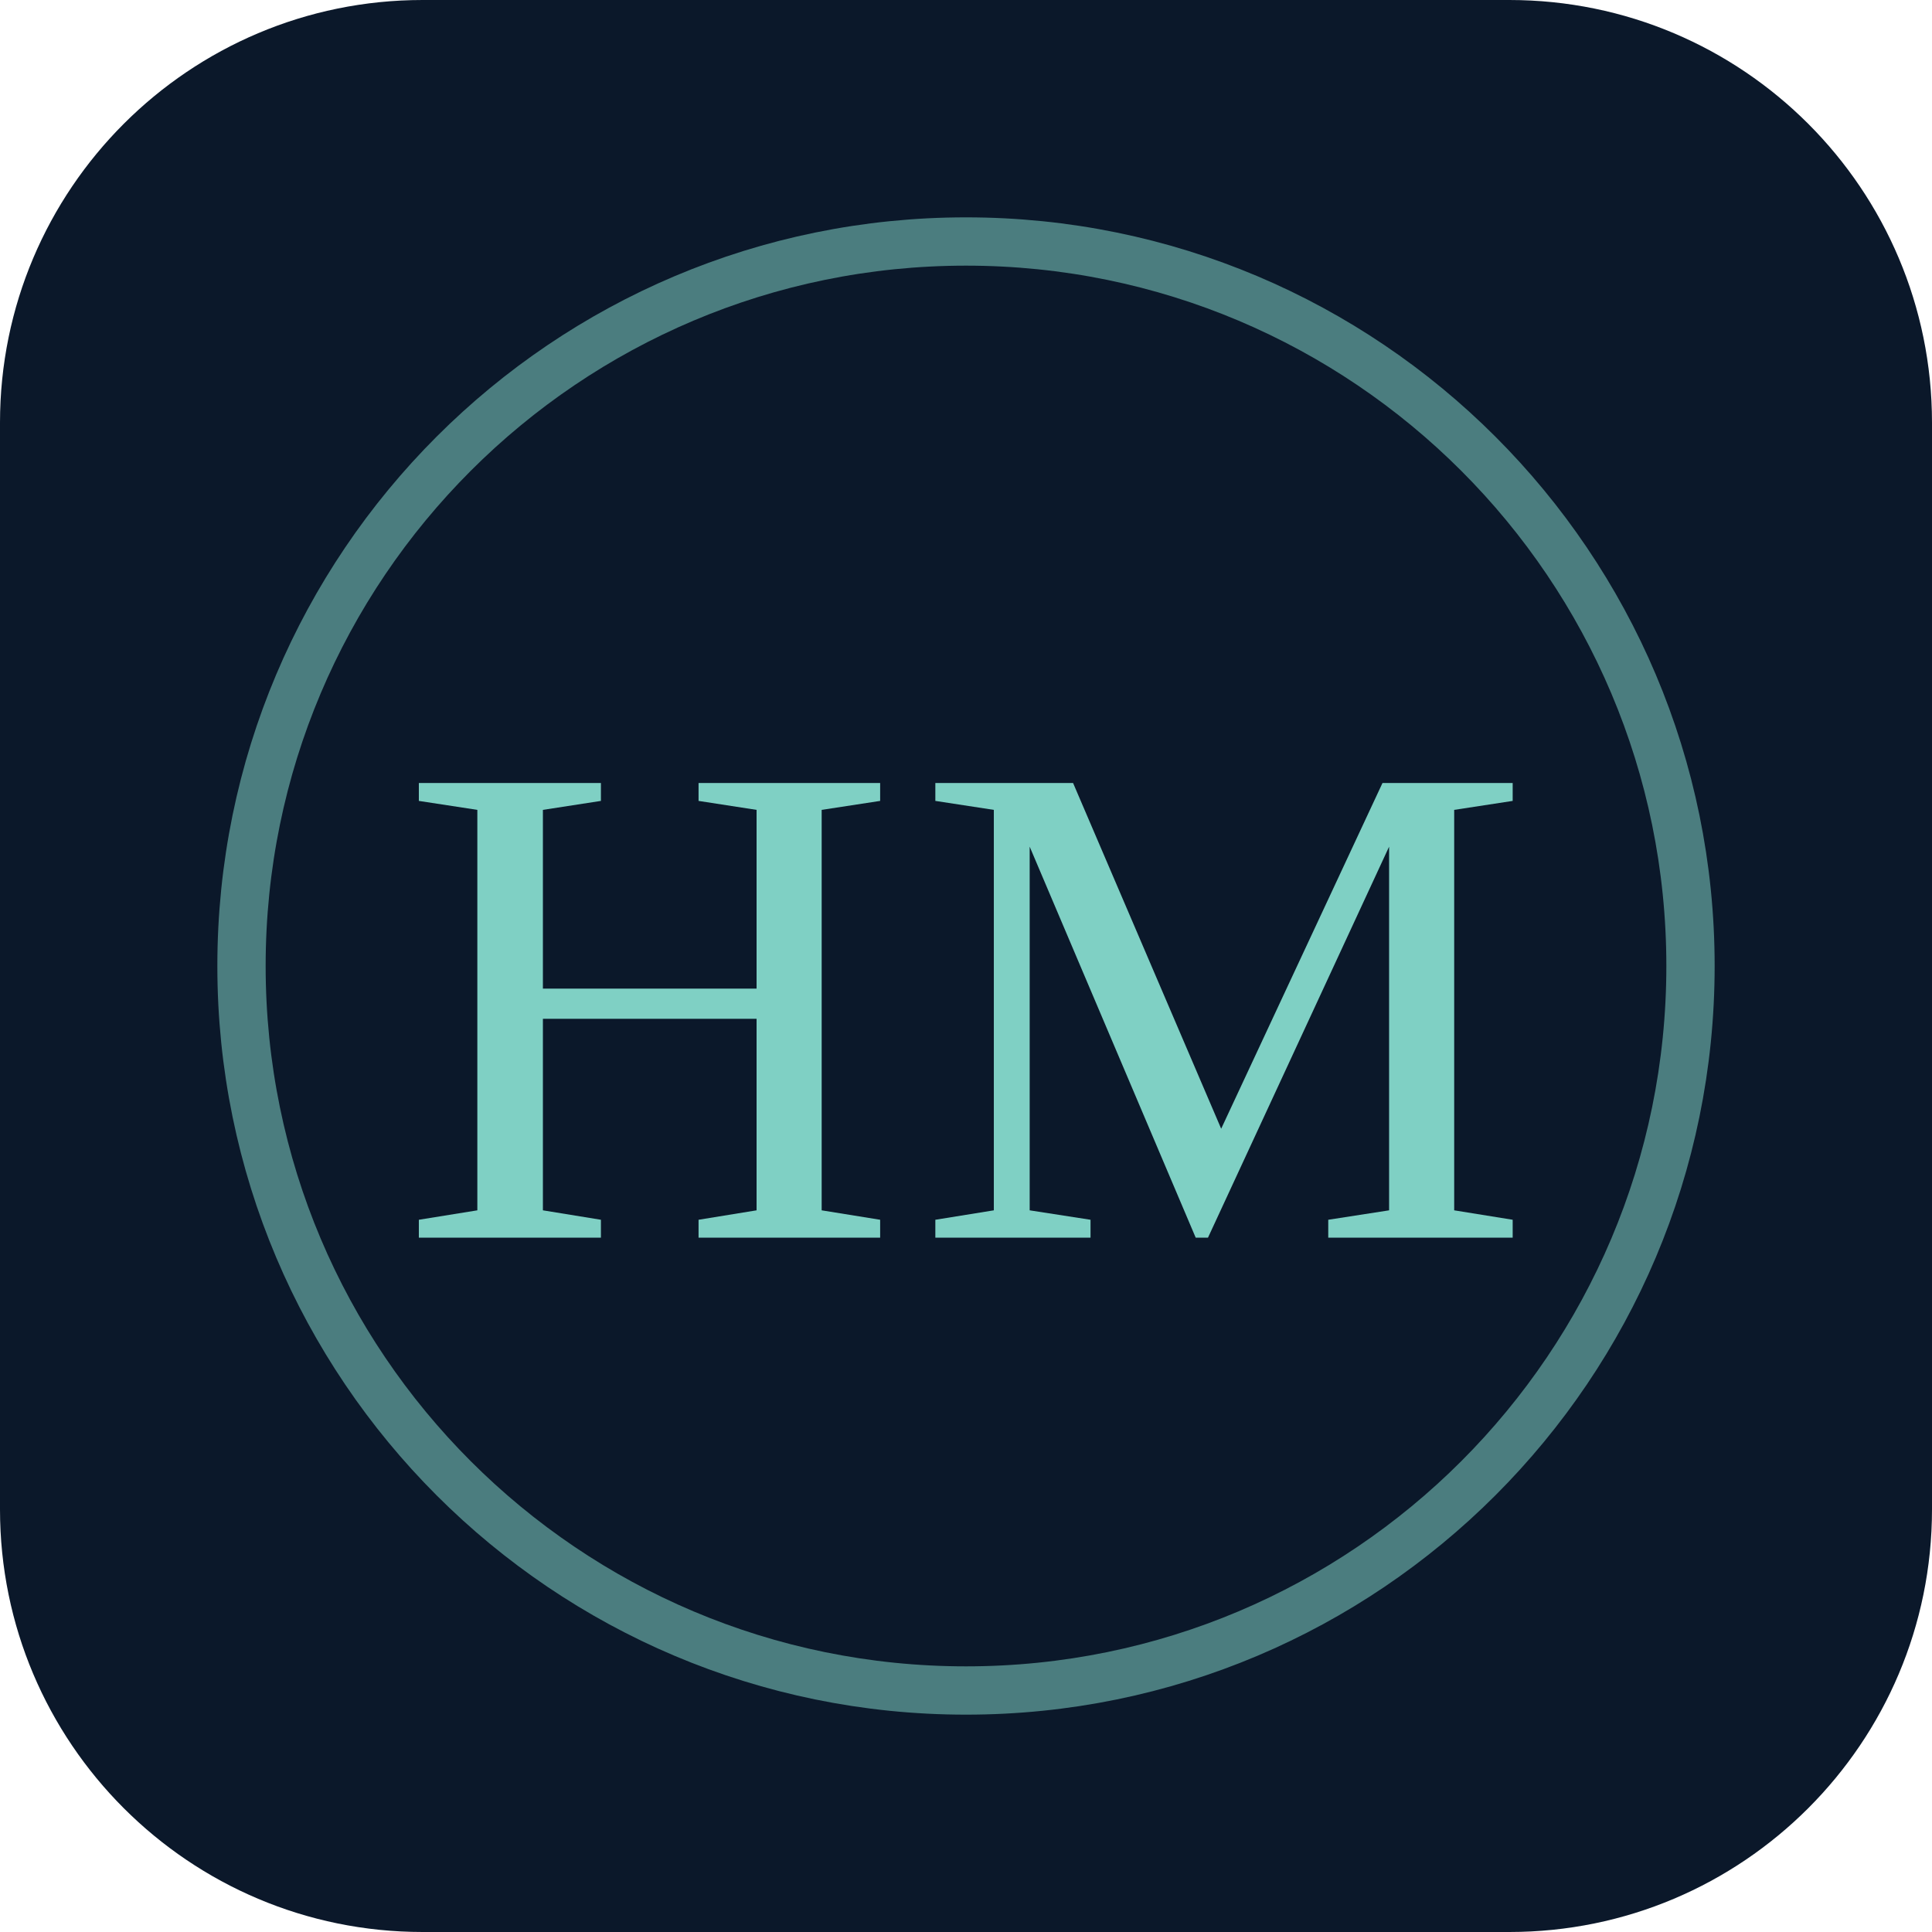
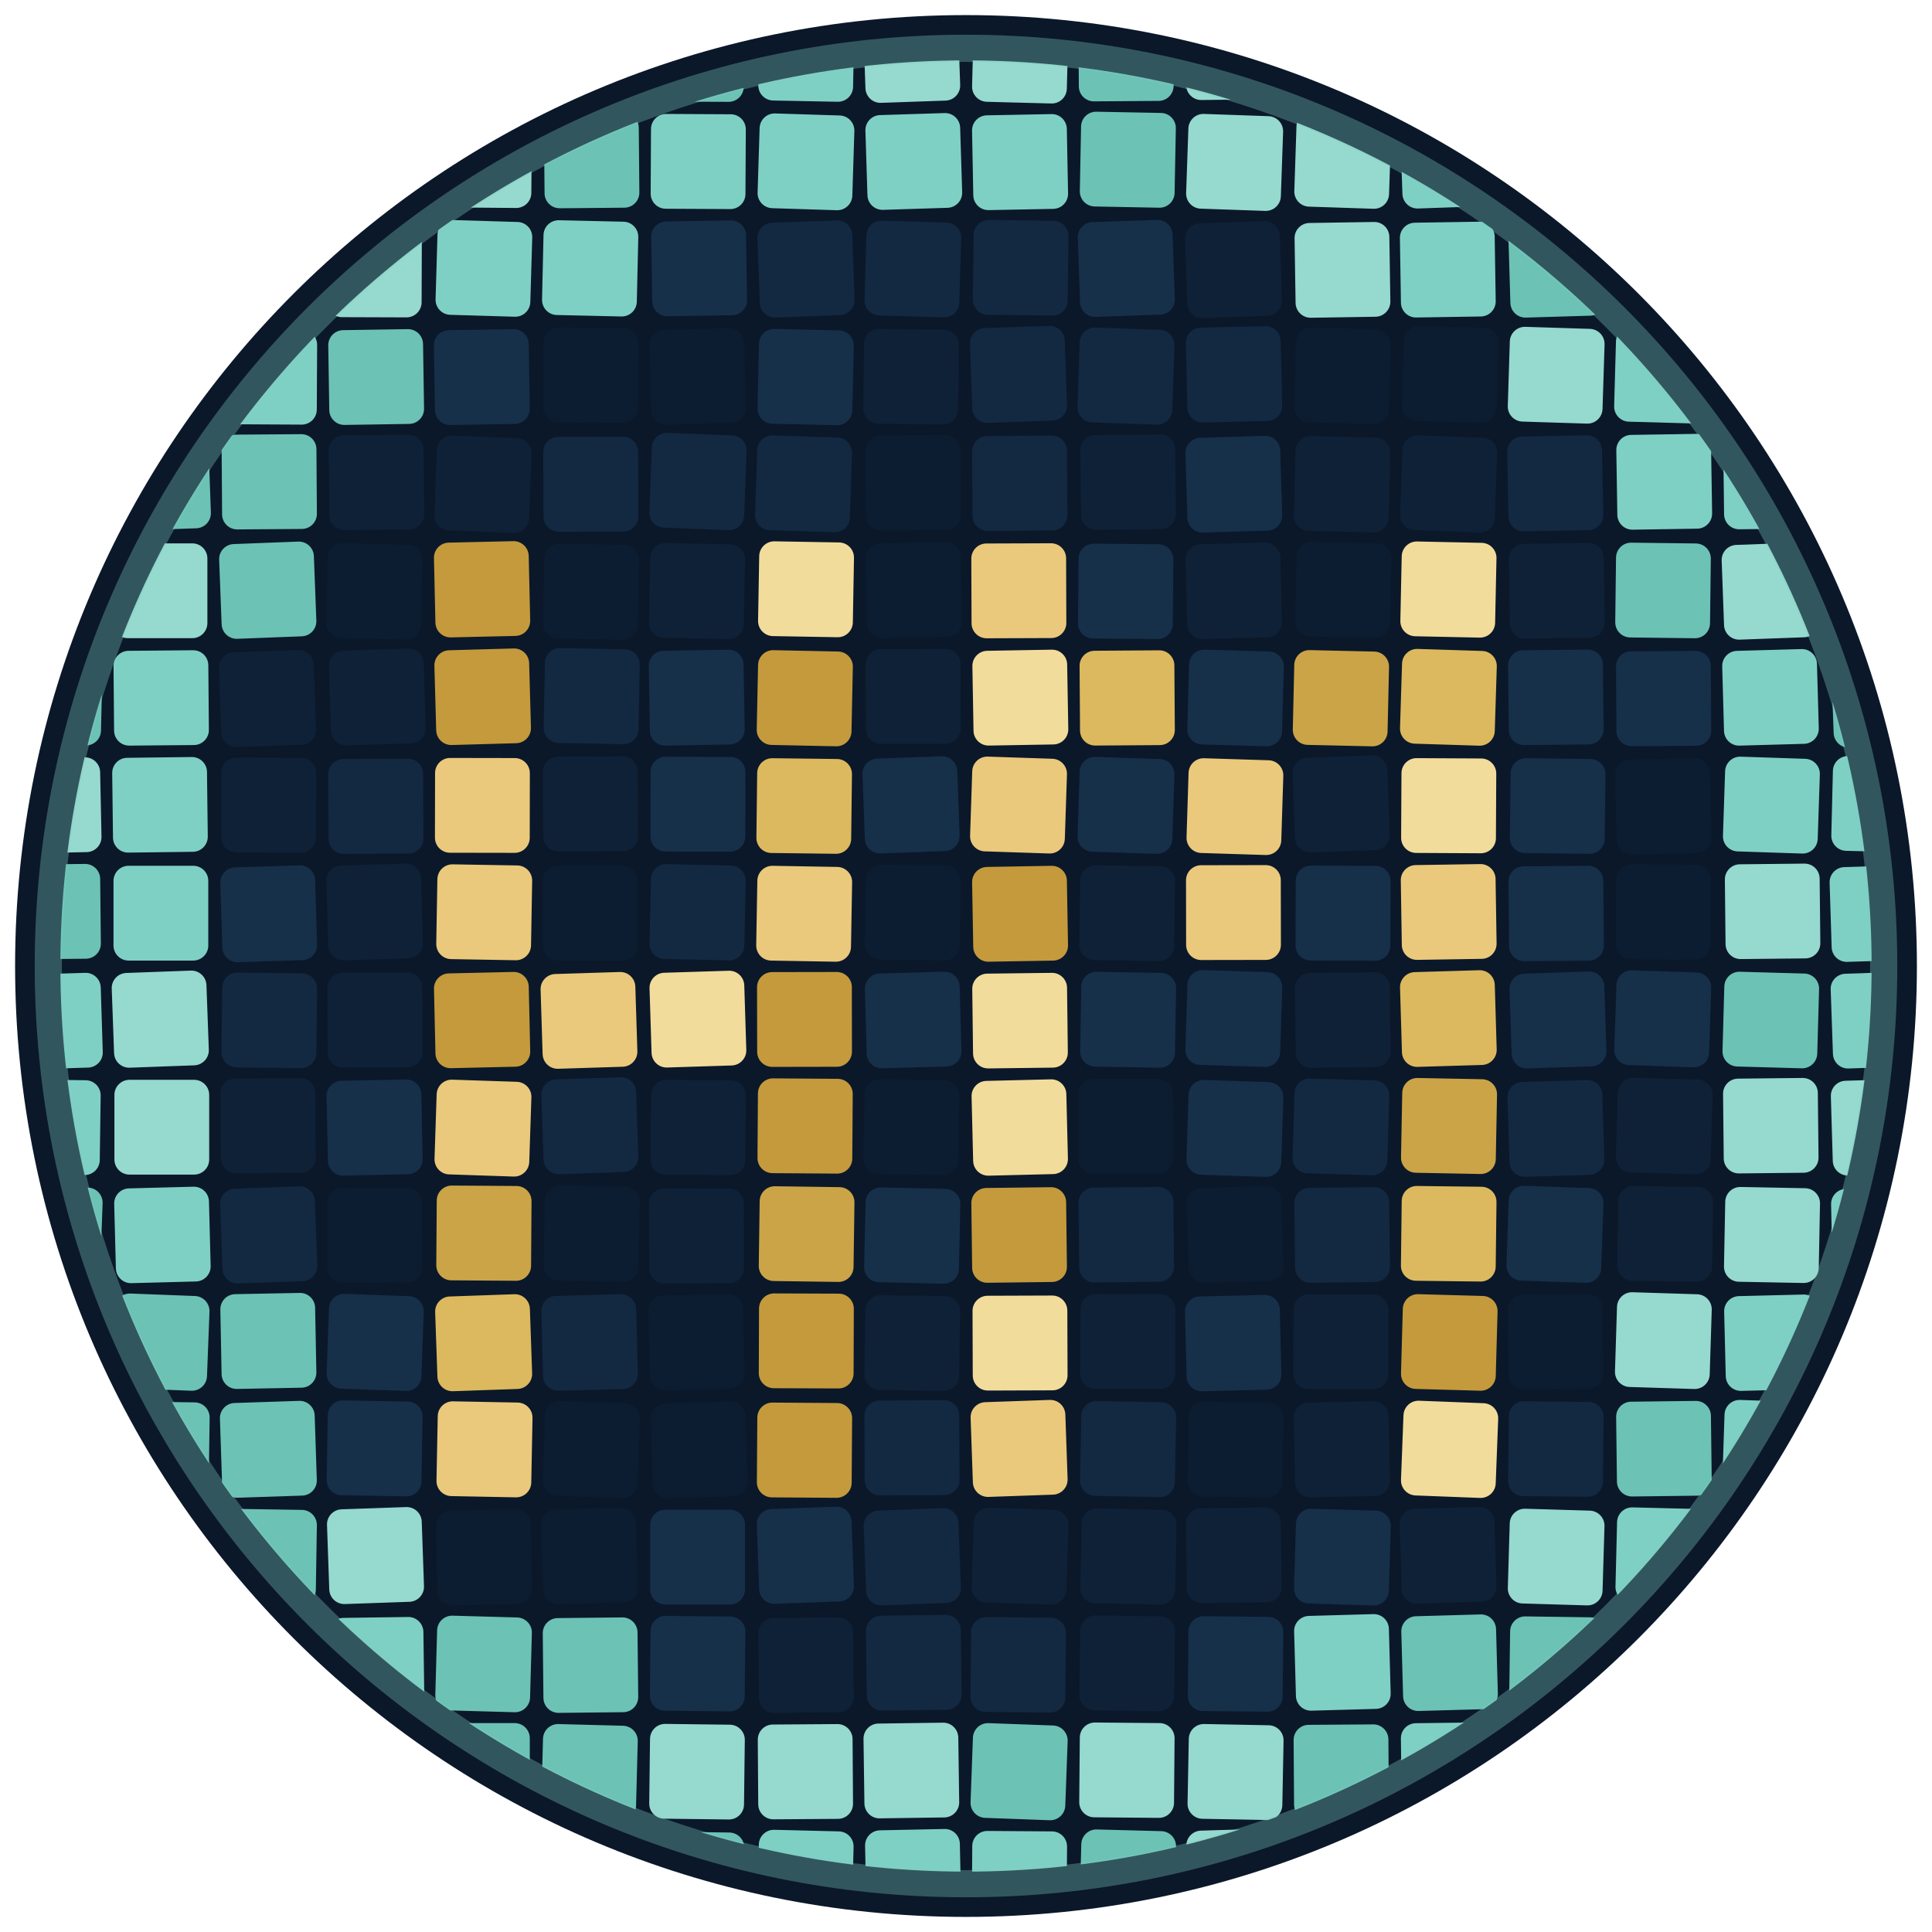
<svg xmlns="http://www.w3.org/2000/svg" viewBox="0 0 64 64" role="img" aria-label="Hannes Meilicke">
-   <rect width="64" height="64" rx="14" fill="#0b182a" />
-   <circle cx="32" cy="32" r="24" fill="none" stroke="#7fd0c4" stroke-opacity="0.55" stroke-width="1.6" />
-   <text x="32" y="41" text-anchor="middle" font-family="Georgia, Times New Roman, serif" font-size="23" letter-spacing="0.5" fill="#7fd0c4">HM</text>
+   <defs>
+     <clipPath id="hm">
+       <circle cx="32" cy="32" r="30" />
+     </clipPath>
+   </defs>
+   <circle cx="32" cy="32" r="31.5" fill="#0b182a" />
+   <g clip-path="url(#hm)">
+     <rect x="21.50" y="0.23" width="3.14" height="3.14" rx="0.5" fill="#6cc2b5" transform="rotate(0.2 23.11 1.78)" />
+     <rect x="25.14" y="0.21" width="3.14" height="3.14" rx="0.5" fill="#7fd0c4" transform="rotate(1.1 26.67 1.78)" />
+     <rect x="28.63" y="0.23" width="3.14" height="3.14" rx="0.5" fill="#96d9cf" transform="rotate(-2.0 30.22 1.78)" />
+     <rect x="32.23" y="0.26" width="3.14" height="3.14" rx="0.5" fill="#96d9cf" transform="rotate(1.5 33.78 1.78)" />
+     <rect x="35.73" y="0.21" width="3.14" height="3.14" rx="0.5" fill="#6cc2b5" transform="rotate(-0.4 37.33 1.78)" />
+     <rect x="39.28" y="0.16" width="3.14" height="3.14" rx="0.5" fill="#96d9cf" transform="rotate(-0.7 40.89 1.78)" />
+     <rect x="14.47" y="3.74" width="3.14" height="3.14" rx="0.5" fill="#96d9cf" transform="rotate(0.5 16.00 5.33)" />
+     <rect x="18.03" y="3.75" width="3.14" height="3.14" rx="0.5" fill="#6cc2b5" transform="rotate(-0.5 19.56 5.33)" />
+     <rect x="21.56" y="3.78" width="3.14" height="3.14" rx="0.5" fill="#7fd0c4" transform="rotate(0.3 23.11 5.33)" />
+     <rect x="25.13" y="3.79" width="3.14" height="3.14" rx="0.5" fill="#7fd0c4" transform="rotate(1.8 26.67 5.33)" />
+     <rect x="28.70" y="3.78" width="3.14" height="3.14" rx="0.5" fill="#7fd0c4" transform="rotate(-1.8 30.22 5.33)" />
+     <rect x="32.22" y="3.80" width="3.14" height="3.14" rx="0.5" fill="#7fd0c4" transform="rotate(-1.1 33.78 5.33)" />
+     <rect x="35.79" y="3.72" width="3.14" height="3.14" rx="0.5" fill="#6cc2b5" transform="rotate(1.1 37.33 5.33)" />
+     <rect x="39.33" y="3.81" width="3.14" height="3.14" rx="0.5" fill="#96d9cf" transform="rotate(2.0 40.89 5.33)" />
+     <rect x="42.91" y="3.74" width="3.14" height="3.14" rx="0.5" fill="#96d9cf" transform="rotate(1.9 44.44 5.33)" />
+     <rect x="46.42" y="3.73" width="3.14" height="3.14" rx="0.5" fill="#7fd0c4" transform="rotate(-2.0 48.00 5.33)" />
+     <rect x="10.83" y="7.37" width="3.14" height="3.14" rx="0.5" fill="#96d9cf" transform="rotate(0.2 12.44 8.89)" />
+     <rect x="14.46" y="7.32" width="3.14" height="3.14" rx="0.5" fill="#7fd0c4" transform="rotate(1.7 16.00 8.89)" />
+     <rect x="17.98" y="7.32" width="3.14" height="3.14" rx="0.5" fill="#7fd0c4" transform="rotate(1.3 19.56 8.89)" />
+     <rect x="21.59" y="7.32" width="3.14" height="3.14" rx="0.5" fill="#16304a" transform="rotate(-0.9 23.11 8.89)" />
+     <rect x="25.13" y="7.34" width="3.14" height="3.14" rx="0.5" fill="#132941" transform="rotate(-2.1 26.67 8.89)" />
+     <rect x="28.67" y="7.34" width="3.14" height="3.14" rx="0.5" fill="#132941" transform="rotate(1.7 30.22 8.89)" />
+     <rect x="32.24" y="7.30" width="3.14" height="3.14" rx="0.5" fill="#132941" transform="rotate(0.7 33.78 8.89)" />
+     <rect x="35.74" y="7.32" width="3.14" height="3.14" rx="0.5" fill="#16304a" transform="rotate(-2.0 37.33 8.89)" />
+     <rect x="39.29" y="7.36" width="3.14" height="3.14" rx="0.5" fill="#0f2137" transform="rotate(-2.0 40.89 8.89)" />
+     <rect x="42.90" y="7.37" width="3.14" height="3.14" rx="0.5" fill="#96d9cf" transform="rotate(-0.9 44.44 8.89)" />
+     <rect x="46.39" y="7.36" width="3.14" height="3.14" rx="0.5" fill="#7fd0c4" transform="rotate(-0.9 48.00 8.89)" />
+     <rect x="50.00" y="7.35" width="3.14" height="3.14" rx="0.5" fill="#6cc2b5" transform="rotate(-1.7 51.56 8.89)" />
+     <rect x="7.36" y="10.92" width="3.14" height="3.14" rx="0.5" fill="#7fd0c4" transform="rotate(0.3 8.89 12.44)" />
+     <rect x="10.89" y="10.92" width="3.14" height="3.14" rx="0.5" fill="#6cc2b5" transform="rotate(-0.9 12.44 12.44)" />
+     <rect x="14.39" y="10.92" width="3.14" height="3.14" rx="0.5" fill="#16304a" transform="rotate(-0.9 16.00 12.44)" />
+     <rect x="18.00" y="10.86" width="3.14" height="3.14" rx="0.5" fill="#0c1d31" transform="rotate(0.3 19.56 12.44)" />
+     <rect x="21.54" y="10.90" width="3.14" height="3.14" rx="0.5" fill="#0c1d31" transform="rotate(-1.6 23.11 12.44)" />
+     <rect x="25.12" y="10.92" width="3.14" height="3.14" rx="0.5" fill="#16304a" transform="rotate(1.3 26.67 12.44)" />
+     <rect x="28.61" y="10.91" width="3.14" height="3.14" rx="0.5" fill="#0f2137" transform="rotate(0.7 30.22 12.44)" />
+     <rect x="32.17" y="10.83" width="3.14" height="3.14" rx="0.5" fill="#132941" transform="rotate(-2.0 33.78 12.44)" />
+     <rect x="35.73" y="10.89" width="3.14" height="3.14" rx="0.5" fill="#132941" transform="rotate(2.0 37.33 12.44)" />
+     <rect x="39.31" y="10.83" width="3.14" height="3.14" rx="0.5" fill="#132941" transform="rotate(-1.3 40.89 12.44)" />
+     <rect x="42.90" y="10.88" width="3.14" height="3.14" rx="0.5" fill="#0c1d31" transform="rotate(1.6 44.44 12.44)" />
+     <rect x="46.47" y="10.83" width="3.14" height="3.14" rx="0.5" fill="#0c1d31" transform="rotate(1.6 48.00 12.44)" />
+     <rect x="49.98" y="10.86" width="3.14" height="3.14" rx="0.5" fill="#96d9cf" transform="rotate(1.8 51.56 12.44)" />
+     <rect x="53.50" y="10.86" width="3.14" height="3.14" rx="0.5" fill="#7fd0c4" transform="rotate(1.6 55.11 12.44)" />
+     <rect x="3.81" y="14.40" width="3.14" height="3.14" rx="0.5" fill="#6cc2b5" transform="rotate(-2.0 5.33 16.00)" />
+     <rect x="7.35" y="14.39" width="3.14" height="3.14" rx="0.5" fill="#6cc2b5" transform="rotate(-0.4 8.89 16.00)" />
+     <rect x="10.90" y="14.41" width="3.14" height="3.14" rx="0.5" fill="#0f2137" transform="rotate(-0.6 12.44 16.00)" />
+     <rect x="14.43" y="14.47" width="3.14" height="3.14" rx="0.5" fill="#0f2137" transform="rotate(2.2 16.00 16.00)" />
+     <rect x="18.00" y="14.47" width="3.14" height="3.14" rx="0.5" fill="#132941" transform="rotate(-0.2 19.56 16.00)" />
+     <rect x="21.55" y="14.38" width="3.14" height="3.14" rx="0.5" fill="#132941" transform="rotate(2.2 23.11 16.00)" />
+     <rect x="25.05" y="14.46" width="3.14" height="3.14" rx="0.5" fill="#132941" transform="rotate(1.9 26.67 16.00)" />
+     <rect x="28.68" y="14.42" width="3.14" height="3.14" rx="0.5" fill="#0c1d31" transform="rotate(-0.5 30.22 16.00)" />
+     <rect x="32.21" y="14.44" width="3.14" height="3.14" rx="0.5" fill="#132941" transform="rotate(-0.4 33.78 16.00)" />
+     <rect x="35.80" y="14.40" width="3.14" height="3.14" rx="0.5" fill="#0f2137" transform="rotate(-0.6 37.33 16.00)" />
+     <rect x="39.30" y="14.47" width="3.14" height="3.14" rx="0.5" fill="#16304a" transform="rotate(-1.7 40.89 16.00)" />
+     <rect x="42.89" y="14.47" width="3.14" height="3.14" rx="0.5" fill="#0f2137" transform="rotate(1.4 44.44 16.00)" />
+     <rect x="46.42" y="14.46" width="3.14" height="3.14" rx="0.5" fill="#0f2137" transform="rotate(2.1 48.00 16.00)" />
+     <rect x="49.95" y="14.44" width="3.14" height="3.14" rx="0.5" fill="#132941" transform="rotate(-1.1 51.56 16.00)" />
+     <rect x="53.56" y="14.39" width="3.14" height="3.14" rx="0.5" fill="#7fd0c4" transform="rotate(-0.9 55.11 16.00)" />
+     <rect x="57.10" y="14.38" width="3.14" height="3.14" rx="0.5" fill="#7fd0c4" transform="rotate(-0.7 58.67 16.00)" />
+     <rect x="3.73" y="18.00" width="3.14" height="3.14" rx="0.5" fill="#96d9cf" transform="rotate(0.0 5.33 19.56)" />
+     <rect x="7.30" y="17.98" width="3.14" height="3.14" rx="0.5" fill="#6cc2b5" transform="rotate(-2.2 8.89 19.56)" />
+     <rect x="10.83" y="18.02" width="3.14" height="3.14" rx="0.5" fill="#0c1d31" transform="rotate(1.4 12.44 19.56)" />
+     <rect x="14.40" y="17.95" width="3.14" height="3.14" rx="0.5" fill="#c49a3c" transform="rotate(-1.3 16.00 19.56)" />
+     <rect x="18.01" y="18.03" width="3.14" height="3.14" rx="0.5" fill="#0c1d31" transform="rotate(1.1 19.56 19.56)" />
+     <rect x="21.52" y="18.01" width="3.14" height="3.14" rx="0.5" fill="#0f2137" transform="rotate(1.2 23.11 19.56)" />
+     <rect x="25.13" y="17.95" width="3.14" height="3.14" rx="0.5" fill="#f2dc9c" transform="rotate(1.0 26.67 19.56)" />
+     <rect x="28.70" y="17.98" width="3.14" height="3.14" rx="0.5" fill="#0c1d31" transform="rotate(-1.2 30.22 19.56)" />
+     <rect x="32.18" y="18.00" width="3.14" height="3.14" rx="0.5" fill="#eac97c" transform="rotate(-0.2 33.78 19.56)" />
+     <rect x="35.72" y="18.02" width="3.14" height="3.14" rx="0.5" fill="#16304a" transform="rotate(0.5 37.33 19.56)" />
+     <rect x="39.30" y="18.00" width="3.14" height="3.14" rx="0.5" fill="#0f2137" transform="rotate(-1.5 40.89 19.56)" />
+     <rect x="42.93" y="17.97" width="3.14" height="3.14" rx="0.5" fill="#0c1d31" transform="rotate(1.2 44.44 19.56)" />
+     <rect x="46.41" y="17.96" width="3.14" height="3.14" rx="0.5" fill="#f2dc9c" transform="rotate(1.2 48.00 19.56)" />
+     <rect x="50.00" y="18.00" width="3.14" height="3.14" rx="0.5" fill="#0f2137" transform="rotate(-0.8 51.56 19.56)" />
+     <rect x="53.52" y="17.99" width="3.14" height="3.14" rx="0.5" fill="#6cc2b5" transform="rotate(0.7 55.11 19.56)" />
+     <rect x="57.07" y="18.01" width="3.14" height="3.14" rx="0.5" fill="#96d9cf" transform="rotate(-2.1 58.67 19.56)" />
+     <rect x="0.23" y="21.53" width="3.14" height="3.14" rx="0.5" fill="#6cc2b5" transform="rotate(1.3 1.78 23.11)" />
+     <rect x="3.77" y="21.55" width="3.14" height="3.14" rx="0.5" fill="#7fd0c4" transform="rotate(-0.5 5.33 23.11)" />
+     <rect x="7.29" y="21.57" width="3.14" height="3.14" rx="0.5" fill="#0f2137" transform="rotate(-2.0 8.89 23.11)" />
+     <rect x="10.93" y="21.52" width="3.14" height="3.14" rx="0.5" fill="#0f2137" transform="rotate(-1.8 12.44 23.11)" />
+     <rect x="14.42" y="21.51" width="3.14" height="3.14" rx="0.5" fill="#c49a3c" transform="rotate(-1.6 16.00 23.11)" />
+     <rect x="18.03" y="21.49" width="3.14" height="3.14" rx="0.5" fill="#132941" transform="rotate(1.1 19.56 23.11)" />
+     <rect x="21.51" y="21.54" width="3.14" height="3.14" rx="0.5" fill="#16304a" transform="rotate(-1.0 23.11 23.11)" />
+     <rect x="25.09" y="21.56" width="3.14" height="3.14" rx="0.5" fill="#c49a3c" transform="rotate(1.2 26.67 23.11)" />
+     <rect x="28.68" y="21.50" width="3.14" height="3.14" rx="0.5" fill="#0f2137" transform="rotate(-0.1 30.22 23.11)" />
+     <rect x="32.23" y="21.54" width="3.14" height="3.14" rx="0.5" fill="#f2dc9c" transform="rotate(-1.0 33.78 23.11)" />
+     <rect x="35.77" y="21.55" width="3.14" height="3.14" rx="0.5" fill="#dcb95e" transform="rotate(-0.4 37.33 23.11)" />
+     <rect x="39.36" y="21.55" width="3.14" height="3.14" rx="0.5" fill="#16304a" transform="rotate(1.6 40.89 23.11)" />
+     <rect x="42.85" y="21.56" width="3.14" height="3.14" rx="0.5" fill="#cba447" transform="rotate(1.3 44.44 23.11)" />
+     <rect x="46.41" y="21.53" width="3.14" height="3.14" rx="0.5" fill="#dcb95e" transform="rotate(1.8 48.00 23.11)" />
+     <rect x="49.97" y="21.53" width="3.14" height="3.14" rx="0.5" fill="#16304a" transform="rotate(-0.6 51.56 23.11)" />
+     <rect x="53.54" y="21.57" width="3.14" height="3.14" rx="0.5" fill="#16304a" transform="rotate(-0.4 55.11 23.11)" />
+     <rect x="57.08" y="21.53" width="3.14" height="3.14" rx="0.5" fill="#7fd0c4" transform="rotate(-1.6 58.67 23.11)" />
+     <rect x="60.70" y="21.59" width="3.14" height="3.14" rx="0.5" fill="#6cc2b5" transform="rotate(-2.1 62.22 23.11)" />
+     <rect x="0.20" y="25.11" width="3.14" height="3.14" rx="0.5" fill="#96d9cf" transform="rotate(-1.2 1.78 26.67)" />
+     <rect x="3.73" y="25.09" width="3.14" height="3.14" rx="0.5" fill="#7fd0c4" transform="rotate(-0.7 5.33 26.67)" />
+     <rect x="7.33" y="25.10" width="3.14" height="3.14" rx="0.5" fill="#0f2137" transform="rotate(0.3 8.89 26.67)" />
+     <rect x="10.88" y="25.14" width="3.14" height="3.14" rx="0.5" fill="#132941" transform="rotate(-0.3 12.44 26.67)" />
+     <rect x="14.41" y="25.11" width="3.14" height="3.14" rx="0.5" fill="#eac97c" transform="rotate(0.1 16.00 26.67)" />
+     <rect x="17.99" y="25.06" width="3.14" height="3.14" rx="0.5" fill="#0f2137" transform="rotate(-0.4 19.56 26.67)" />
+     <rect x="21.55" y="25.07" width="3.14" height="3.14" rx="0.5" fill="#16304a" transform="rotate(0.1 23.11 26.67)" />
+     <rect x="25.07" y="25.13" width="3.14" height="3.14" rx="0.5" fill="#dcb95e" transform="rotate(0.7 26.67 26.67)" />
+     <rect x="28.61" y="25.09" width="3.14" height="3.14" rx="0.5" fill="#16304a" transform="rotate(-2.1 30.22 26.67)" />
+     <rect x="32.17" y="25.10" width="3.14" height="3.14" rx="0.5" fill="#eac97c" transform="rotate(1.9 33.78 26.67)" />
+     <rect x="35.73" y="25.11" width="3.14" height="3.14" rx="0.5" fill="#16304a" transform="rotate(1.9 37.33 26.67)" />
+     <rect x="39.34" y="25.15" width="3.14" height="3.14" rx="0.5" fill="#eac97c" transform="rotate(1.8 40.89 26.67)" />
+     <rect x="42.86" y="25.06" width="3.14" height="3.14" rx="0.5" fill="#0f2137" transform="rotate(-2.0 44.44 26.67)" />
+     <rect x="46.42" y="25.12" width="3.14" height="3.14" rx="0.5" fill="#f2dc9c" transform="rotate(0.3 48.00 26.67)" />
+     <rect x="50.03" y="25.13" width="3.14" height="3.14" rx="0.5" fill="#16304a" transform="rotate(0.7 51.56 26.67)" />
+     <rect x="53.53" y="25.14" width="3.14" height="3.14" rx="0.5" fill="#0c1d31" transform="rotate(-1.5 55.11 26.67)" />
+     <rect x="57.11" y="25.10" width="3.14" height="3.14" rx="0.5" fill="#7fd0c4" transform="rotate(1.9 58.67 26.67)" />
+     <rect x="60.69" y="25.07" width="3.14" height="3.14" rx="0.5" fill="#7fd0c4" transform="rotate(1.4 62.22 26.67)" />
+     <rect x="0.19" y="28.63" width="3.14" height="3.14" rx="0.5" fill="#6cc2b5" transform="rotate(-0.6 1.78 30.22)" />
+     <rect x="3.76" y="28.68" width="3.14" height="3.14" rx="0.5" fill="#7fd0c4" transform="rotate(0.0 5.33 30.22)" />
+     <rect x="7.33" y="28.70" width="3.14" height="3.14" rx="0.5" fill="#16304a" transform="rotate(-1.8 8.89 30.22)" />
+     <rect x="10.84" y="28.64" width="3.14" height="3.14" rx="0.5" fill="#0f2137" transform="rotate(-1.7 12.44 30.22)" />
+     <rect x="14.47" y="28.65" width="3.14" height="3.14" rx="0.5" fill="#eac97c" transform="rotate(1.0 16.00 30.22)" />
+     <rect x="17.98" y="28.68" width="3.14" height="3.14" rx="0.5" fill="#0c1d31" transform="rotate(-0.0 19.56 30.22)" />
+     <rect x="21.54" y="28.65" width="3.14" height="3.14" rx="0.5" fill="#132941" transform="rotate(1.3 23.11 30.22)" />
+     <rect x="25.07" y="28.70" width="3.14" height="3.14" rx="0.5" fill="#eac97c" transform="rotate(1.0 26.67 30.22)" />
+     <rect x="28.67" y="28.66" width="3.14" height="3.14" rx="0.5" fill="#0c1d31" transform="rotate(0.8 30.22 30.22)" />
+     <rect x="32.22" y="28.70" width="3.14" height="3.14" rx="0.5" fill="#c49a3c" transform="rotate(-1.0 33.78 30.22)" />
+     <rect x="35.77" y="28.68" width="3.14" height="3.14" rx="0.5" fill="#0f2137" transform="rotate(0.9 37.33 30.22)" />
+     <rect x="39.29" y="28.66" width="3.14" height="3.14" rx="0.5" fill="#eac97c" transform="rotate(-0.1 40.89 30.22)" />
+     <rect x="42.92" y="28.68" width="3.14" height="3.14" rx="0.5" fill="#16304a" transform="rotate(0.2 44.44 30.22)" />
+     <rect x="46.42" y="28.64" width="3.14" height="3.14" rx="0.5" fill="#eac97c" transform="rotate(-0.9 48.00 30.22)" />
+     <rect x="49.98" y="28.69" width="3.14" height="3.14" rx="0.5" fill="#16304a" transform="rotate(-0.5 51.56 30.22)" />
+     <rect x="53.53" y="28.64" width="3.14" height="3.14" rx="0.5" fill="#0c1d31" transform="rotate(0.3 55.11 30.22)" />
+     <rect x="57.15" y="28.62" width="3.14" height="3.14" rx="0.5" fill="#96d9cf" transform="rotate(-0.6 58.67 30.22)" />
+     <rect x="60.64" y="28.69" width="3.14" height="3.14" rx="0.5" fill="#7fd0c4" transform="rotate(-1.8 62.22 30.22)" />
+     <rect x="0.23" y="32.26" width="3.14" height="3.14" rx="0.5" fill="#7fd0c4" transform="rotate(-1.8 1.78 33.78)" />
+     <rect x="3.74" y="32.19" width="3.14" height="3.14" rx="0.5" fill="#96d9cf" transform="rotate(-2.1 5.33 33.78)" />
+     <rect x="7.35" y="32.23" width="3.14" height="3.14" rx="0.5" fill="#132941" transform="rotate(0.7 8.89 33.78)" />
+     <rect x="10.85" y="32.22" width="3.14" height="3.14" rx="0.5" fill="#0f2137" transform="rotate(-0.2 12.44 33.78)" />
+     <rect x="14.40" y="32.22" width="3.14" height="3.14" rx="0.5" fill="#c49a3c" transform="rotate(-1.3 16.00 33.78)" />
+     <rect x="17.94" y="32.23" width="3.14" height="3.14" rx="0.5" fill="#eac97c" transform="rotate(-1.8 19.56 33.78)" />
+     <rect x="21.55" y="32.19" width="3.14" height="3.14" rx="0.5" fill="#f2dc9c" transform="rotate(-1.8 23.11 33.78)" />
+     <rect x="25.08" y="32.20" width="3.14" height="3.14" rx="0.5" fill="#c49a3c" transform="rotate(-0.1 26.67 33.78)" />
+     <rect x="28.68" y="32.22" width="3.14" height="3.14" rx="0.5" fill="#16304a" transform="rotate(-1.6 30.22 33.78)" />
+     <rect x="32.22" y="32.24" width="3.14" height="3.14" rx="0.5" fill="#f2dc9c" transform="rotate(-0.7 33.78 33.78)" />
+     <rect x="35.80" y="32.21" width="3.14" height="3.14" rx="0.5" fill="#16304a" transform="rotate(1.0 37.33 33.78)" />
+     <rect x="39.30" y="32.17" width="3.14" height="3.14" rx="0.5" fill="#16304a" transform="rotate(1.8 40.89 33.78)" />
+     <rect x="42.91" y="32.22" width="3.14" height="3.14" rx="0.5" fill="#0f2137" transform="rotate(-0.7 44.44 33.78)" />
+     <rect x="46.41" y="32.17" width="3.14" height="3.14" rx="0.5" fill="#dcb95e" transform="rotate(-1.7 48.00 33.78)" />
+     <rect x="50.04" y="32.22" width="3.14" height="3.14" rx="0.5" fill="#16304a" transform="rotate(-1.9 51.56 33.78)" />
+     <rect x="53.51" y="32.18" width="3.14" height="3.14" rx="0.5" fill="#16304a" transform="rotate(1.9 55.11 33.78)" />
+     <rect x="57.09" y="32.22" width="3.14" height="3.14" rx="0.5" fill="#6cc2b5" transform="rotate(1.6 58.67 33.78)" />
+     <rect x="60.68" y="32.22" width="3.14" height="3.14" rx="0.5" fill="#7fd0c4" transform="rotate(-2.0 62.22 33.78)" />
+     <rect x="0.18" y="35.77" width="3.14" height="3.14" rx="0.5" fill="#7fd0c4" transform="rotate(0.8 1.78 37.33)" />
+     <rect x="3.79" y="35.77" width="3.14" height="3.14" rx="0.5" fill="#96d9cf" transform="rotate(0.0 5.33 37.33)" />
+     <rect x="7.31" y="35.72" width="3.14" height="3.14" rx="0.5" fill="#0f2137" transform="rotate(-0.3 8.89 37.33)" />
+     <rect x="10.84" y="35.78" width="3.14" height="3.14" rx="0.5" fill="#16304a" transform="rotate(-1.2 12.44 37.33)" />
+     <rect x="14.43" y="35.80" width="3.14" height="3.14" rx="0.5" fill="#eac97c" transform="rotate(1.9 16.00 37.33)" />
+     <rect x="17.97" y="35.72" width="3.14" height="3.14" rx="0.5" fill="#132941" transform="rotate(-2.0 19.56 37.33)" />
+     <rect x="21.56" y="35.78" width="3.14" height="3.14" rx="0.5" fill="#0f2137" transform="rotate(0.5 23.11 37.33)" />
+     <rect x="25.10" y="35.73" width="3.14" height="3.14" rx="0.5" fill="#c49a3c" transform="rotate(0.4 26.67 37.33)" />
+     <rect x="28.62" y="35.77" width="3.14" height="3.14" rx="0.5" fill="#0c1d31" transform="rotate(0.9 30.22 37.33)" />
+     <rect x="32.21" y="35.78" width="3.14" height="3.14" rx="0.5" fill="#f2dc9c" transform="rotate(-1.4 33.78 37.33)" />
+     <rect x="35.72" y="35.74" width="3.14" height="3.14" rx="0.5" fill="#0c1d31" transform="rotate(-0.1 37.33 37.33)" />
+     <rect x="39.34" y="35.81" width="3.14" height="3.14" rx="0.5" fill="#16304a" transform="rotate(1.9 40.89 37.33)" />
+     <rect x="42.85" y="35.76" width="3.14" height="3.14" rx="0.5" fill="#132941" transform="rotate(1.7 44.44 37.33)" />
+     <rect x="46.43" y="35.73" width="3.14" height="3.14" rx="0.5" fill="#cba447" transform="rotate(1.1 48.00 37.33)" />
+     <rect x="49.97" y="35.81" width="3.14" height="3.14" rx="0.5" fill="#132941" transform="rotate(-1.7 51.56 37.33)" />
+     <rect x="53.56" y="35.73" width="3.14" height="3.14" rx="0.5" fill="#0f2137" transform="rotate(1.7 55.11 37.33)" />
+     <rect x="57.09" y="35.72" width="3.14" height="3.14" rx="0.5" fill="#96d9cf" transform="rotate(-0.6 58.67 37.33)" />
+     <rect x="60.68" y="35.77" width="3.14" height="3.14" rx="0.5" fill="#96d9cf" transform="rotate(-1.7 62.22 37.33)" />
+     <rect x="0.22" y="39.30" width="3.14" height="3.14" rx="0.5" fill="#6cc2b5" transform="rotate(2.1 1.78 40.89)" />
+     <rect x="3.81" y="39.34" width="3.14" height="3.14" rx="0.5" fill="#7fd0c4" transform="rotate(-1.5 5.33 40.89)" />
+     <rect x="7.33" y="39.34" width="3.14" height="3.14" rx="0.5" fill="#132941" transform="rotate(-2.1 8.89 40.89)" />
+     <rect x="10.84" y="39.35" width="3.14" height="3.14" rx="0.5" fill="#0c1d31" transform="rotate(-0.3 12.44 40.89)" />
+     <rect x="14.46" y="39.28" width="3.14" height="3.14" rx="0.5" fill="#cba447" transform="rotate(0.4 16.00 40.89)" />
+     <rect x="18.03" y="39.29" width="3.14" height="3.14" rx="0.5" fill="#0c1d31" transform="rotate(1.2 19.56 40.89)" />
+     <rect x="21.50" y="39.37" width="3.14" height="3.14" rx="0.5" fill="#0f2137" transform="rotate(-0.2 23.11 40.89)" />
+     <rect x="25.15" y="39.31" width="3.14" height="3.14" rx="0.5" fill="#cba447" transform="rotate(0.8 26.67 40.89)" />
+     <rect x="28.65" y="39.36" width="3.14" height="3.14" rx="0.5" fill="#16304a" transform="rotate(1.3 30.22 40.89)" />
+     <rect x="32.19" y="39.34" width="3.14" height="3.14" rx="0.5" fill="#c49a3c" transform="rotate(-0.7 33.78 40.89)" />
+     <rect x="35.74" y="39.33" width="3.14" height="3.14" rx="0.5" fill="#132941" transform="rotate(-0.6 37.33 40.89)" />
+     <rect x="39.34" y="39.32" width="3.14" height="3.14" rx="0.5" fill="#0c1d31" transform="rotate(-1.9 40.89 40.89)" />
+     <rect x="42.89" y="39.34" width="3.14" height="3.14" rx="0.5" fill="#132941" transform="rotate(-0.7 44.44 40.89)" />
+     <rect x="46.42" y="39.30" width="3.14" height="3.14" rx="0.5" fill="#dcb95e" transform="rotate(0.7 48.00 40.89)" />
+     <rect x="49.94" y="39.32" width="3.14" height="3.14" rx="0.5" fill="#16304a" transform="rotate(2.0 51.56 40.89)" />
+     <rect x="53.59" y="39.30" width="3.14" height="3.14" rx="0.5" fill="#0f2137" transform="rotate(0.8 55.11 40.89)" />
+     <rect x="57.13" y="39.34" width="3.14" height="3.14" rx="0.5" fill="#96d9cf" transform="rotate(1.1 58.67 40.89)" />
+     <rect x="60.68" y="39.36" width="3.14" height="3.14" rx="0.5" fill="#7fd0c4" transform="rotate(-1.3 62.22 40.89)" />
+     <rect x="3.76" y="42.89" width="3.14" height="3.14" rx="0.5" fill="#6cc2b5" transform="rotate(2.2 5.33 44.44)" />
+     <rect x="7.32" y="42.85" width="3.14" height="3.14" rx="0.5" fill="#6cc2b5" transform="rotate(-1.1 8.89 44.44)" />
+     <rect x="10.86" y="42.90" width="3.14" height="3.14" rx="0.5" fill="#16304a" transform="rotate(2.0 12.44 44.44)" />
+     <rect x="14.45" y="42.91" width="3.14" height="3.14" rx="0.5" fill="#dcb95e" transform="rotate(-2.0 16.00 44.44)" />
+     <rect x="17.96" y="42.90" width="3.14" height="3.14" rx="0.5" fill="#132941" transform="rotate(-1.5 19.56 44.44)" />
+     <rect x="21.50" y="42.89" width="3.14" height="3.14" rx="0.5" fill="#0c1d31" transform="rotate(-1.3 23.11 44.44)" />
+     <rect x="25.14" y="42.85" width="3.14" height="3.14" rx="0.5" fill="#c49a3c" transform="rotate(0.2 26.67 44.44)" />
+     <rect x="28.65" y="42.92" width="3.14" height="3.14" rx="0.5" fill="#0f2137" transform="rotate(0.9 30.22 44.44)" />
+     <rect x="32.22" y="42.92" width="3.14" height="3.14" rx="0.5" fill="#f2dc9c" transform="rotate(-0.2 33.78 44.44)" />
+     <rect x="35.79" y="42.87" width="3.14" height="3.14" rx="0.5" fill="#0f2137" transform="rotate(0.2 37.33 44.44)" />
+     <rect x="39.28" y="42.92" width="3.14" height="3.14" rx="0.5" fill="#16304a" transform="rotate(-1.4 40.89 44.44)" />
+     <rect x="42.85" y="42.88" width="3.14" height="3.14" rx="0.5" fill="#0f2137" transform="rotate(0.2 44.44 44.44)" />
+     <rect x="46.44" y="42.90" width="3.14" height="3.14" rx="0.5" fill="#c49a3c" transform="rotate(1.6 48.00 44.44)" />
+     <rect x="49.96" y="42.88" width="3.14" height="3.14" rx="0.5" fill="#0c1d31" transform="rotate(-0.5 51.56 44.44)" />
+     <rect x="53.53" y="42.84" width="3.14" height="3.14" rx="0.5" fill="#96d9cf" transform="rotate(1.8 55.11 44.44)" />
+     <rect x="57.14" y="42.91" width="3.14" height="3.14" rx="0.5" fill="#7fd0c4" transform="rotate(-1.4 58.67 44.44)" />
+     <rect x="3.79" y="46.44" width="3.14" height="3.14" rx="0.5" fill="#6cc2b5" transform="rotate(0.8 5.33 48.00)" />
+     <rect x="7.32" y="46.44" width="3.14" height="3.14" rx="0.5" fill="#6cc2b5" transform="rotate(-1.9 8.89 48.00)" />
+     <rect x="10.84" y="46.41" width="3.14" height="3.14" rx="0.5" fill="#16304a" transform="rotate(1.0 12.44 48.00)" />
+     <rect x="14.48" y="46.44" width="3.14" height="3.14" rx="0.5" fill="#eac97c" transform="rotate(1.1 16.00 48.00)" />
+     <rect x="18.02" y="46.45" width="3.14" height="3.14" rx="0.5" fill="#0c1d31" transform="rotate(2.0 19.56 48.00)" />
+     <rect x="21.59" y="46.46" width="3.14" height="3.14" rx="0.5" fill="#0c1d31" transform="rotate(-1.8 23.11 48.00)" />
+     <rect x="25.08" y="46.47" width="3.14" height="3.14" rx="0.5" fill="#c49a3c" transform="rotate(0.4 26.67 48.00)" />
+     <rect x="28.64" y="46.39" width="3.14" height="3.14" rx="0.5" fill="#132941" transform="rotate(-0.3 30.22 48.00)" />
+     <rect x="32.19" y="46.41" width="3.14" height="3.14" rx="0.5" fill="#eac97c" transform="rotate(-2.0 33.78 48.00)" />
+     <rect x="35.80" y="46.43" width="3.14" height="3.14" rx="0.5" fill="#132941" transform="rotate(1.1 37.33 48.00)" />
+     <rect x="39.36" y="46.45" width="3.14" height="3.14" rx="0.5" fill="#0c1d31" transform="rotate(0.9 40.89 48.00)" />
+     <rect x="42.88" y="46.44" width="3.14" height="3.14" rx="0.5" fill="#0f2137" transform="rotate(-1.2 44.44 48.00)" />
+     <rect x="46.45" y="46.44" width="3.14" height="3.14" rx="0.5" fill="#f2dc9c" transform="rotate(2.2 48.00 48.00)" />
+     <rect x="49.97" y="46.43" width="3.14" height="3.14" rx="0.5" fill="#132941" transform="rotate(0.6 51.56 48.00)" />
+     <rect x="53.55" y="46.42" width="3.14" height="3.14" rx="0.5" fill="#6cc2b5" transform="rotate(-0.7 55.11 48.00)" />
+     <rect x="57.09" y="46.41" width="3.14" height="3.14" rx="0.5" fill="#7fd0c4" transform="rotate(1.9 58.67 48.00)" />
+     <rect x="7.34" y="50.00" width="3.14" height="3.14" rx="0.5" fill="#6cc2b5" transform="rotate(0.9 8.89 51.56)" />
+     <rect x="10.87" y="49.96" width="3.14" height="3.14" rx="0.5" fill="#96d9cf" transform="rotate(-2.0 12.44 51.56)" />
+     <rect x="14.46" y="50.02" width="3.14" height="3.14" rx="0.5" fill="#0c1d31" transform="rotate(-1.0 16.00 51.56)" />
+     <rect x="17.96" y="49.97" width="3.14" height="3.14" rx="0.5" fill="#0c1d31" transform="rotate(-1.8 19.56 51.56)" />
+     <rect x="21.54" y="50.01" width="3.14" height="3.14" rx="0.5" fill="#16304a" transform="rotate(-0.0 23.11 51.56)" />
+     <rect x="25.11" y="49.95" width="3.14" height="3.14" rx="0.5" fill="#16304a" transform="rotate(-2.1 26.67 51.56)" />
+     <rect x="28.65" y="50.00" width="3.14" height="3.14" rx="0.5" fill="#132941" transform="rotate(-2.2 30.22 51.56)" />
+     <rect x="32.22" y="49.98" width="3.14" height="3.14" rx="0.5" fill="#0f2137" transform="rotate(1.8 33.78 51.56)" />
+     <rect x="35.81" y="49.99" width="3.14" height="3.14" rx="0.5" fill="#0f2137" transform="rotate(1.2 37.33 51.56)" />
+     <rect x="39.30" y="49.95" width="3.14" height="3.14" rx="0.5" fill="#0f2137" transform="rotate(-0.8 40.89 51.56)" />
+     <rect x="42.90" y="50.01" width="3.14" height="3.14" rx="0.5" fill="#16304a" transform="rotate(1.7 44.44 51.56)" />
+     <rect x="46.40" y="49.95" width="3.14" height="3.14" rx="0.5" fill="#0f2137" transform="rotate(-1.7 48.00 51.56)" />
+     <rect x="49.98" y="50.01" width="3.14" height="3.14" rx="0.5" fill="#96d9cf" transform="rotate(1.7 51.56 51.56)" />
+     <rect x="53.54" y="49.96" width="3.14" height="3.14" rx="0.5" fill="#7fd0c4" transform="rotate(1.4 55.11 51.56)" />
+     <rect x="10.90" y="53.58" width="3.14" height="3.14" rx="0.5" fill="#7fd0c4" transform="rotate(-0.8 12.44 55.11)" />
+     <rect x="14.45" y="53.55" width="3.14" height="3.14" rx="0.5" fill="#6cc2b5" transform="rotate(1.6 16.00 55.11)" />
+     <rect x="17.99" y="53.59" width="3.14" height="3.14" rx="0.5" fill="#6cc2b5" transform="rotate(-0.6 19.56 55.11)" />
+     <rect x="21.54" y="53.54" width="3.14" height="3.14" rx="0.5" fill="#16304a" transform="rotate(0.6 23.11 55.11)" />
+     <rect x="25.13" y="53.59" width="3.14" height="3.14" rx="0.5" fill="#0f2137" transform="rotate(-0.6 26.67 55.11)" />
+     <rect x="28.70" y="53.51" width="3.14" height="3.14" rx="0.5" fill="#132941" transform="rotate(-0.7 30.22 55.11)" />
+     <rect x="32.16" y="53.58" width="3.14" height="3.14" rx="0.5" fill="#132941" transform="rotate(0.6 33.78 55.11)" />
+     <rect x="35.77" y="53.53" width="3.14" height="3.14" rx="0.5" fill="#0f2137" transform="rotate(0.8 37.33 55.11)" />
+     <rect x="39.36" y="53.55" width="3.14" height="3.14" rx="0.5" fill="#16304a" transform="rotate(0.6 40.89 55.11)" />
+     <rect x="42.90" y="53.50" width="3.14" height="3.14" rx="0.5" fill="#7fd0c4" transform="rotate(-1.6 44.44 55.11)" />
+     <rect x="46.45" y="53.51" width="3.14" height="3.14" rx="0.5" fill="#6cc2b5" transform="rotate(-1.6 48.00 55.11)" />
+     <rect x="50.01" y="53.56" width="3.14" height="3.14" rx="0.5" fill="#6cc2b5" transform="rotate(0.8 51.56 55.11)" />
+     <rect x="14.41" y="57.08" width="3.14" height="3.14" rx="0.5" fill="#6cc2b5" transform="rotate(0.0 16.00 58.67)" />
+     <rect x="17.96" y="57.14" width="3.14" height="3.14" rx="0.5" fill="#6cc2b5" transform="rotate(1.5 19.56 58.67)" />
+     <rect x="21.52" y="57.12" width="3.14" height="3.14" rx="0.5" fill="#96d9cf" transform="rotate(0.7 23.11 58.67)" />
+     <rect x="25.11" y="57.12" width="3.14" height="3.14" rx="0.5" fill="#96d9cf" transform="rotate(-0.4 26.67 58.67)" />
+     <rect x="28.62" y="57.08" width="3.14" height="3.14" rx="0.5" fill="#96d9cf" transform="rotate(-0.8 30.22 58.67)" />
+     <rect x="32.19" y="57.12" width="3.14" height="3.14" rx="0.5" fill="#6cc2b5" transform="rotate(2.1 33.78 58.67)" />
+     <rect x="35.76" y="57.07" width="3.14" height="3.14" rx="0.5" fill="#96d9cf" transform="rotate(0.5 37.33 58.67)" />
+     <rect x="39.36" y="57.13" width="3.14" height="3.14" rx="0.5" fill="#96d9cf" transform="rotate(1.1 40.89 58.67)" />
+     <rect x="42.86" y="57.13" width="3.14" height="3.14" rx="0.5" fill="#6cc2b5" transform="rotate(-0.4 44.44 58.67)" />
+     <rect x="46.42" y="57.07" width="3.14" height="3.14" rx="0.5" fill="#7fd0c4" transform="rotate(-0.7 48.00 58.67)" />
+     <rect x="21.50" y="60.69" width="3.14" height="3.14" rx="0.5" fill="#6cc2b5" transform="rotate(0.8 23.11 62.22)" />
+     <rect x="25.11" y="60.64" width="3.14" height="3.14" rx="0.5" fill="#7fd0c4" transform="rotate(1.4 26.67 62.22)" />
+     <rect x="28.68" y="60.61" width="3.14" height="3.14" rx="0.5" fill="#7fd0c4" transform="rotate(-1.2 30.22 62.22)" />
+     <rect x="32.20" y="60.66" width="3.14" height="3.14" rx="0.5" fill="#7fd0c4" transform="rotate(0.4 33.78 62.22)" />
+     <rect x="35.79" y="60.63" width="3.14" height="3.14" rx="0.5" fill="#6cc2b5" transform="rotate(1.5 37.33 62.22)" />
+     <rect x="39.33" y="60.61" width="3.14" height="3.14" rx="0.5" fill="#96d9cf" transform="rotate(-1.7 40.89 62.22)" />
+   </g>
+   <circle cx="32" cy="32" r="30.4" fill="none" stroke="#7fd0c4" stroke-opacity="0.34" stroke-width="0.9" />
</svg>
